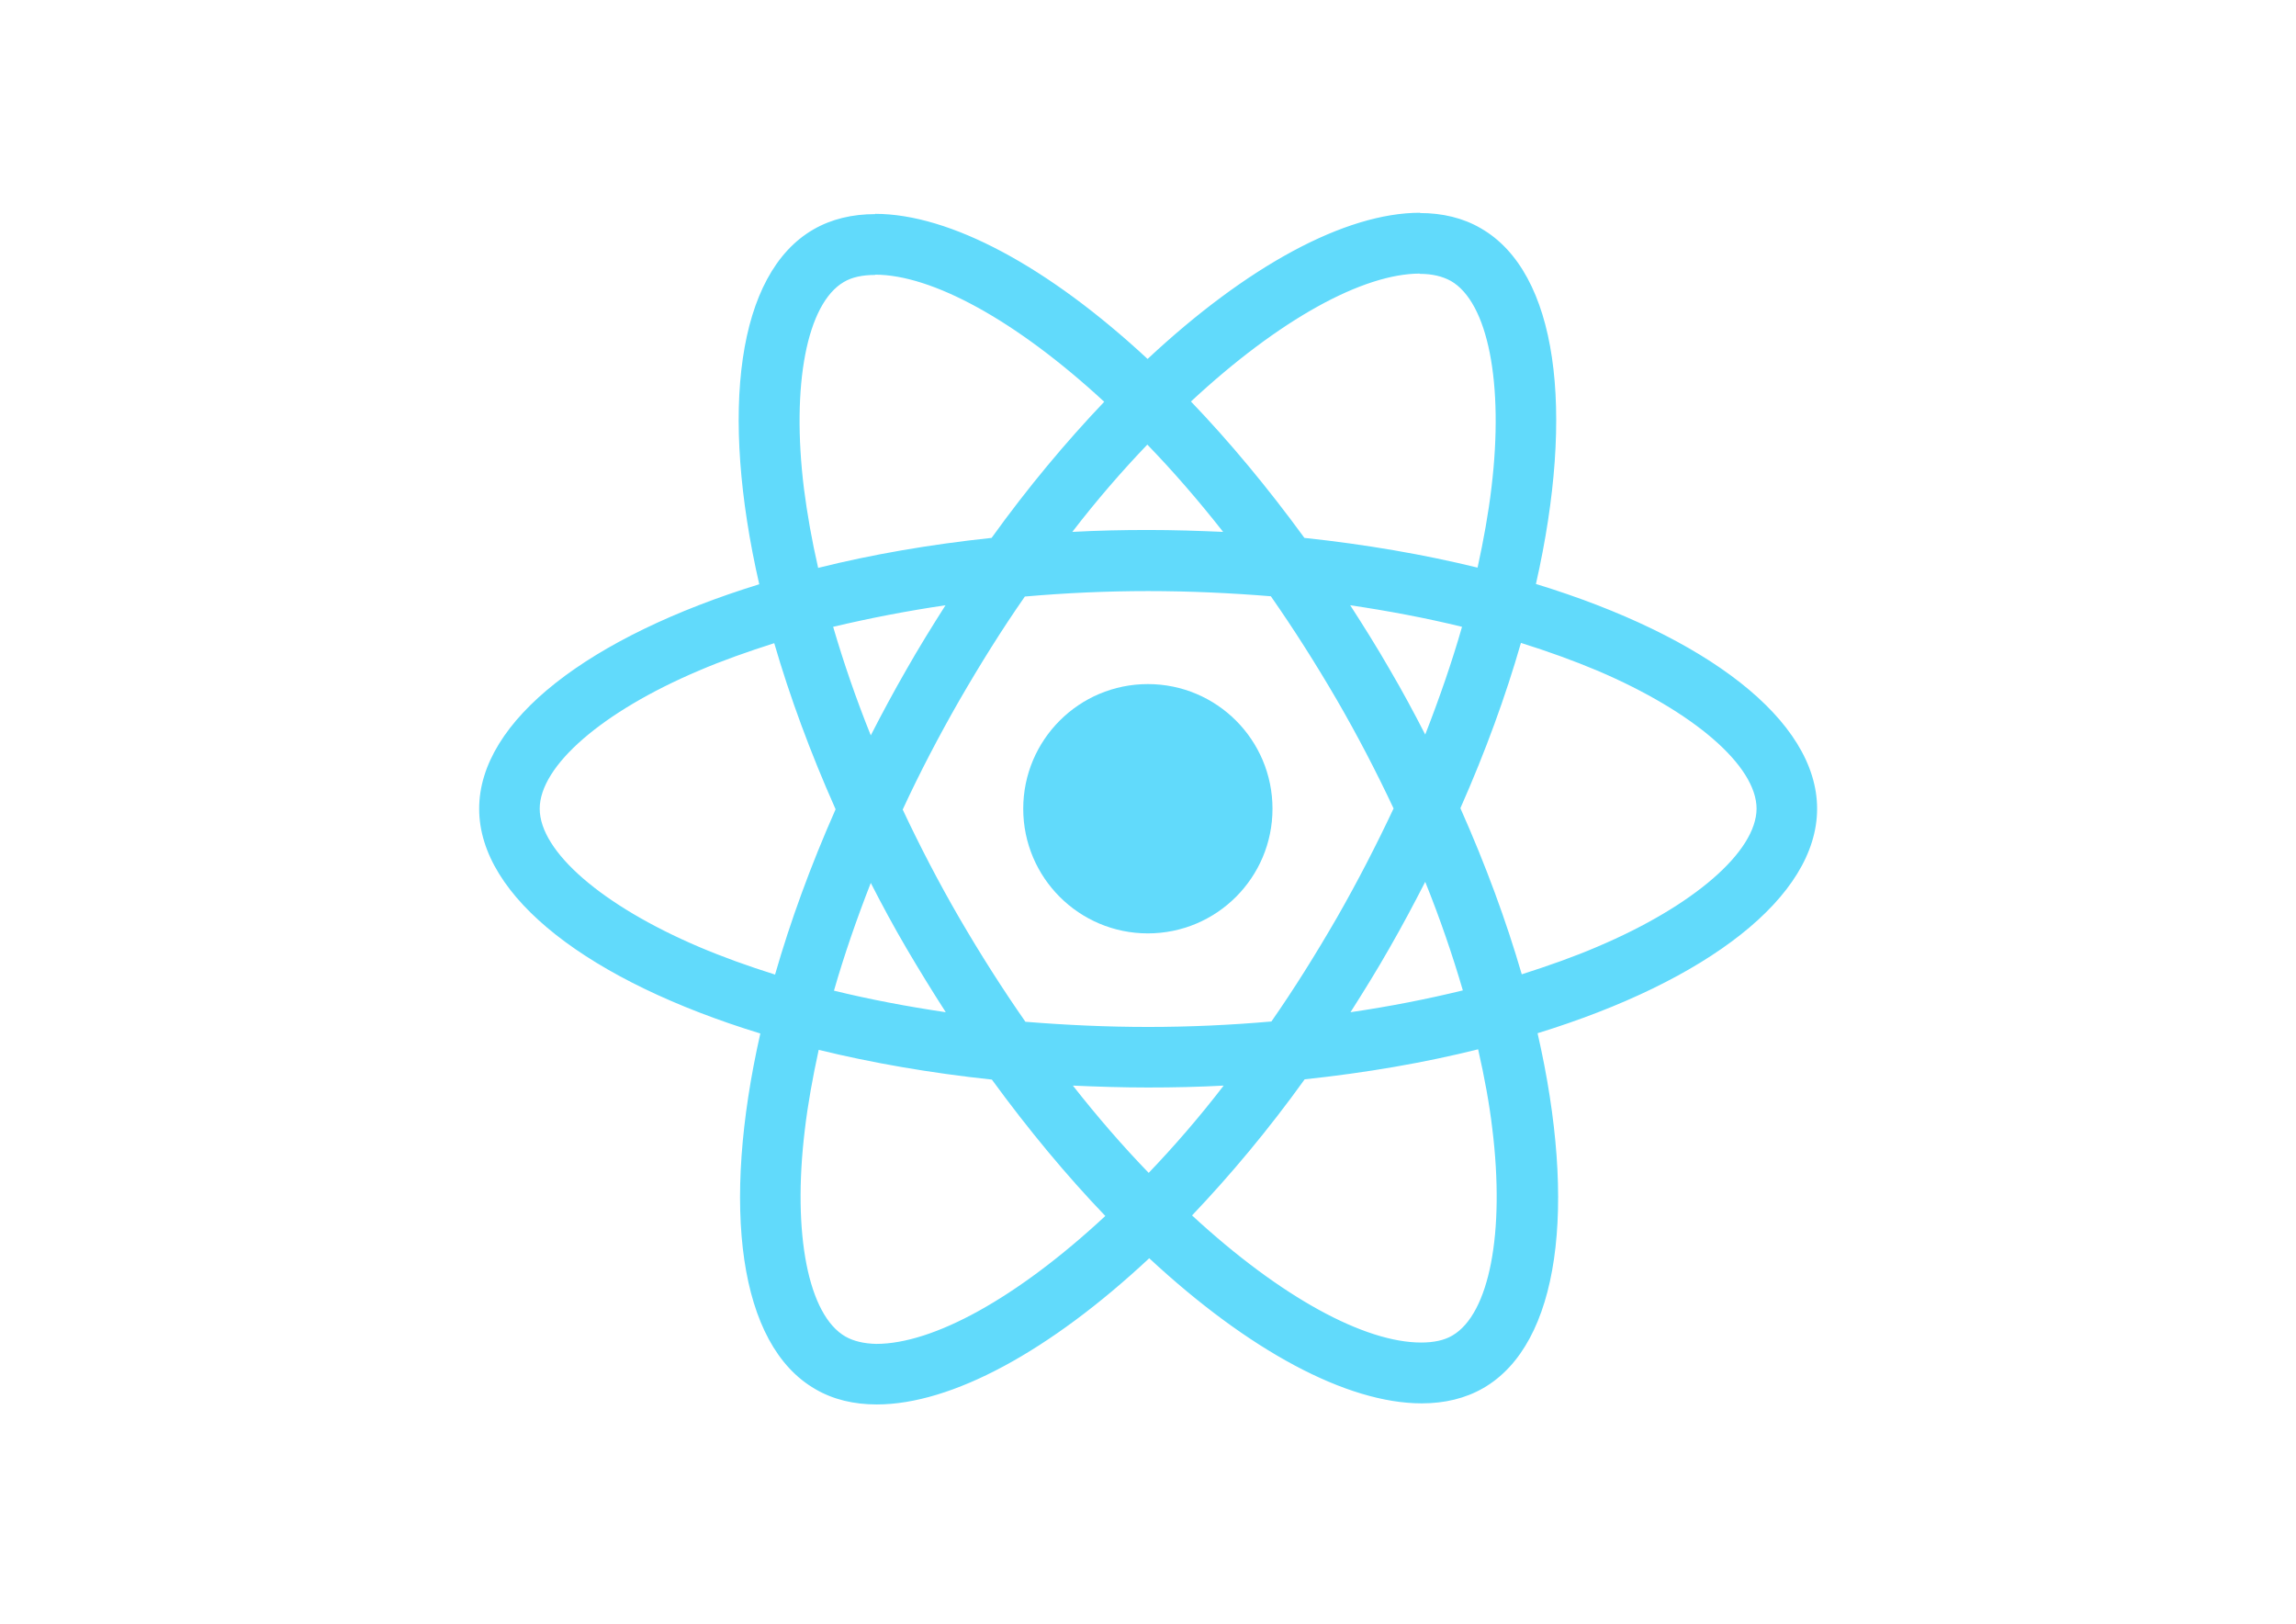
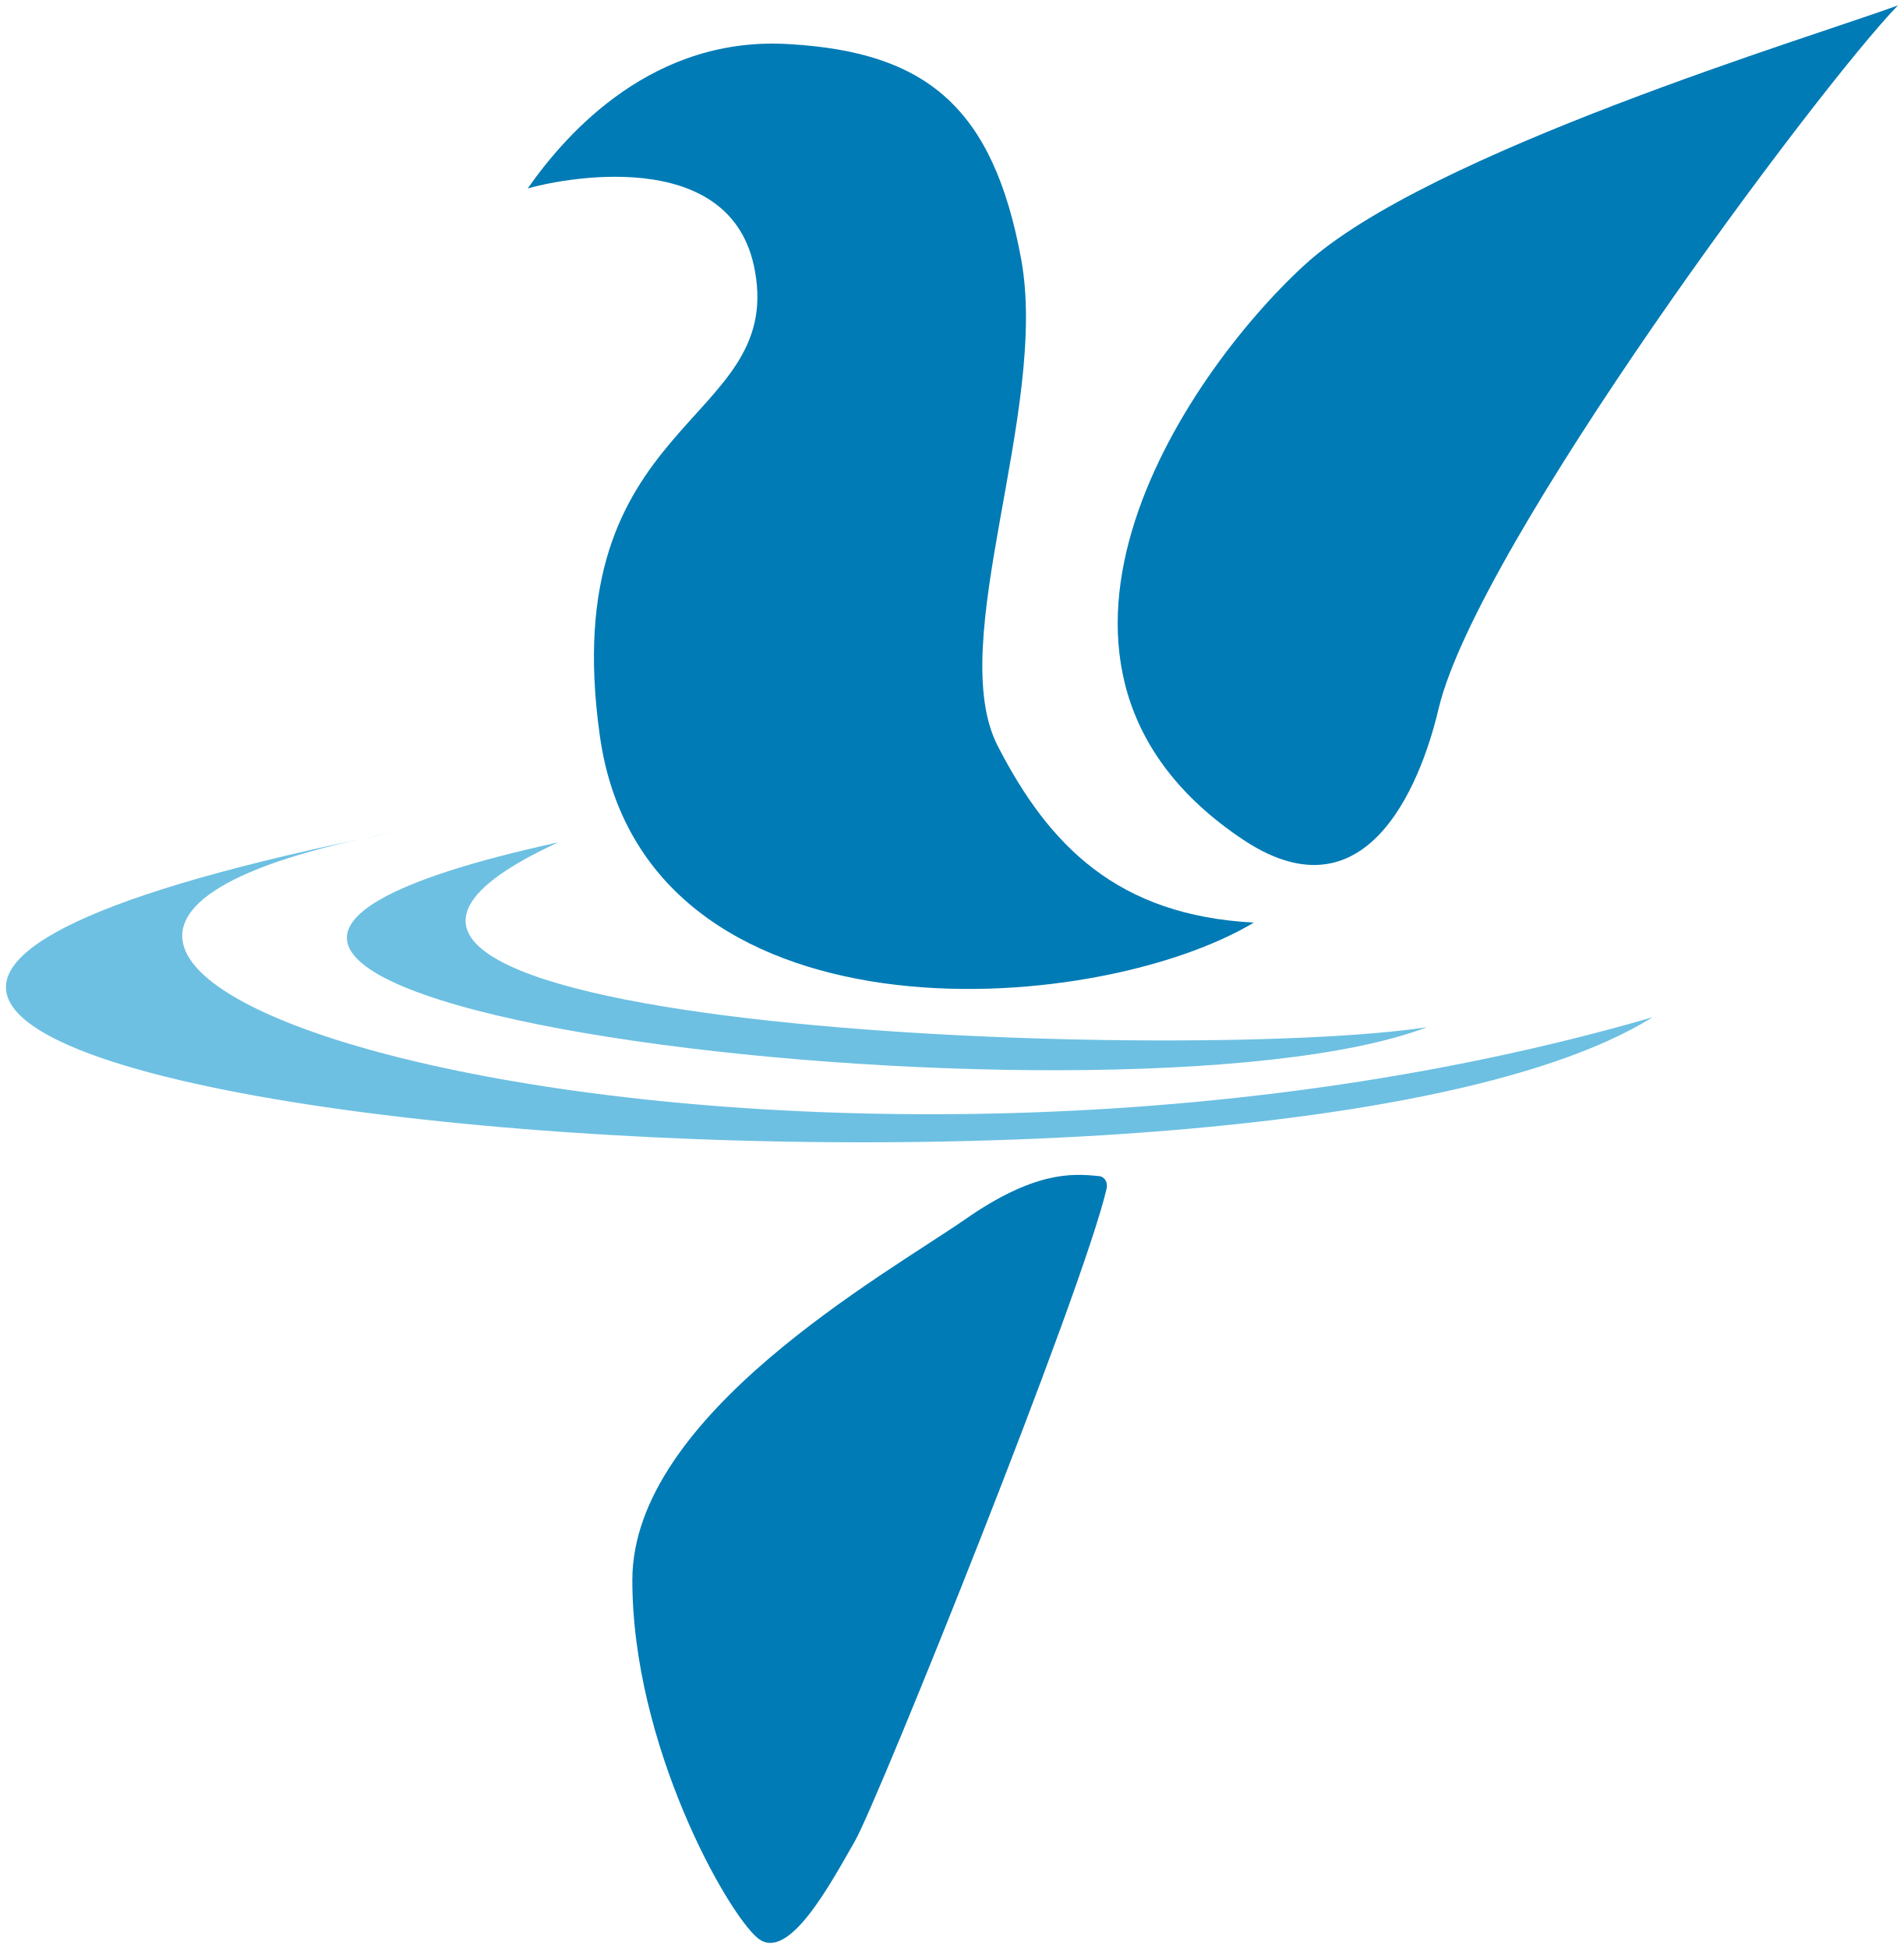
- <svg xmlns="http://www.w3.org/2000/svg" viewBox="0 0 841.9 595.3">
-   <g fill="#61DAFB">
-     <path d="M666.3 296.5c0-32.5-40.7-63.3-103.1-82.4 14.4-63.6 8-114.2-20.2-130.4-6.5-3.8-14.1-5.6-22.4-5.6v22.3c4.6 0 8.3.9 11.4 2.6 13.6 7.8 19.5 37.5 14.9 75.7-1.1 9.4-2.9 19.3-5.1 29.4-19.6-4.8-41-8.5-63.5-10.9-13.5-18.5-27.5-35.3-41.6-50 32.6-30.3 63.2-46.9 84-46.9V78c-27.5 0-63.5 19.6-99.9 53.6-36.4-33.8-72.4-53.2-99.9-53.2v22.3c20.7 0 51.4 16.5 84 46.6-14 14.7-28 31.4-41.3 49.9-22.6 2.4-44 6.1-63.6 11-2.3-10-4-19.7-5.2-29-4.7-38.2 1.1-67.9 14.6-75.8 3-1.8 6.9-2.6 11.5-2.6V78.5c-8.4 0-16 1.8-22.6 5.6-28.1 16.2-34.4 66.7-19.9 130.1-62.2 19.2-102.7 49.9-102.7 82.3 0 32.5 40.7 63.3 103.1 82.4-14.4 63.6-8 114.2 20.2 130.4 6.5 3.8 14.1 5.6 22.5 5.6 27.5 0 63.5-19.6 99.9-53.6 36.4 33.8 72.4 53.2 99.9 53.2 8.4 0 16-1.8 22.6-5.6 28.1-16.2 34.4-66.7 19.9-130.1 62-19.1 102.5-49.9 102.5-82.3zm-130.2-66.7c-3.7 12.9-8.3 26.2-13.5 39.5-4.1-8-8.4-16-13.1-24-4.6-8-9.5-15.8-14.4-23.4 14.2 2.1 27.9 4.7 41 7.9zm-45.8 106.5c-7.8 13.5-15.8 26.3-24.1 38.2-14.9 1.3-30 2-45.2 2-15.1 0-30.2-.7-45-1.9-8.3-11.9-16.4-24.6-24.2-38-7.6-13.1-14.5-26.4-20.8-39.8 6.2-13.4 13.2-26.8 20.7-39.9 7.8-13.5 15.8-26.3 24.1-38.2 14.9-1.3 30-2 45.2-2 15.1 0 30.2.7 45 1.9 8.3 11.9 16.4 24.6 24.2 38 7.6 13.1 14.5 26.4 20.8 39.8-6.3 13.4-13.2 26.8-20.7 39.9zm32.3-13c5.4 13.4 10 26.8 13.8 39.8-13.1 3.2-26.9 5.9-41.2 8 4.9-7.7 9.8-15.6 14.4-23.7 4.6-8 8.9-16.1 13-24.1zM421.2 430c-9.3-9.6-18.6-20.3-27.8-32 9 .4 18.2.7 27.5.7 9.4 0 18.7-.2 27.8-.7-9 11.7-18.3 22.4-27.5 32zm-74.4-58.9c-14.2-2.1-27.9-4.7-41-7.9 3.7-12.9 8.3-26.2 13.5-39.5 4.1 8 8.4 16 13.1 24 4.7 8 9.5 15.8 14.4 23.4zM420.7 163c9.3 9.6 18.6 20.3 27.8 32-9-.4-18.2-.7-27.5-.7-9.4 0-18.7.2-27.8.7 9-11.7 18.3-22.4 27.5-32zm-74 58.9c-4.9 7.7-9.8 15.6-14.4 23.7-4.6 8-8.9 16-13 24-5.4-13.4-10-26.8-13.8-39.8 13.1-3.1 26.9-5.8 41.2-7.9zm-90.5 125.2c-35.4-15.1-58.3-34.9-58.3-50.6 0-15.7 22.9-35.6 58.3-50.6 8.6-3.7 18-7 27.7-10.1 5.7 19.6 13.2 40 22.5 60.9-9.2 20.8-16.6 41.1-22.2 60.6-9.9-3.1-19.3-6.5-28-10.2zM310 490c-13.6-7.8-19.5-37.5-14.9-75.7 1.1-9.4 2.9-19.3 5.1-29.4 19.6 4.8 41 8.5 63.5 10.9 13.5 18.5 27.5 35.3 41.6 50-32.6 30.3-63.2 46.9-84 46.9-4.5-.1-8.3-1-11.3-2.7zm237.2-76.2c4.7 38.2-1.1 67.9-14.6 75.8-3 1.8-6.9 2.6-11.5 2.6-20.7 0-51.4-16.5-84-46.6 14-14.7 28-31.4 41.3-49.9 22.6-2.4 44-6.1 63.6-11 2.3 10.1 4.1 19.8 5.2 29.1zm38.5-66.7c-8.6 3.7-18 7-27.7 10.1-5.7-19.6-13.2-40-22.5-60.9 9.2-20.8 16.6-41.1 22.2-60.6 9.9 3.1 19.3 6.5 28.1 10.2 35.4 15.1 58.3 34.9 58.3 50.6-.1 15.7-23 35.6-58.4 50.6zM320.8 78.4z" />
-     <circle cx="420.9" cy="296.5" r="45.7" />
-     <path d="M520.5 78.1z" />
-   </g>
+ <svg xmlns="http://www.w3.org/2000/svg" width="211" height="216" viewBox="0 0 211 216" fill="none">
+   <path d="M210.4 0.6C201.2 4 158.2 16.9 144.6 29.4C131 41.9 109.5 74.2 137.8 93.1C153.1 103.3 158.5 82.8 159.5 78.5C163.9 60.3 201.5 9.8 210.4 0.6Z" fill="#007BB6" />
+   <path d="M122.7 131.7C122.8 131 122.4 130.4 121.7 130.4C118.8 130.1 114.6 129.9 107 135.2C98.2 141.3 70.1 156.9 70.1 175.2C70.1 193.5 80.6 212.1 84 214.9C87.4 217.7 92.1 208.8 94.8 204.1C97.4 199.5 120.1 143.1 122.7 131.7Z" fill="#007BB6" />
+   <path d="M58.5 20.9C62.9 14.6 72.5 3.9 87.6 4.9C102.7 5.8 110.1 11.9 113.2 28.7C116.3 45.5 104.7 71.2 110.6 82.7C116.3 93.8 123.9 101.5 139 102.3C121.1 113 71.4 116.4 66.5 81.6C61.5 46.2 86.8 47.3 83.7 30.1C81.2 15.7 61.5 20 58.5 20.9Z" fill="#007BB6" />
+   <path d="M61.9 93.4C17.3 113.9 130.5 118.1 158.2 113.9C123.3 127.1 -16.3 110.5 61.9 93.4Z" fill="#6DC0E2" />
+   <path d="M43.6 92.3C-30.3 106.4 85.9 141 183.2 112.8C135.8 142.3 -93 119.6 43.6 92.3Z" fill="#6DC0E2" />
</svg>
